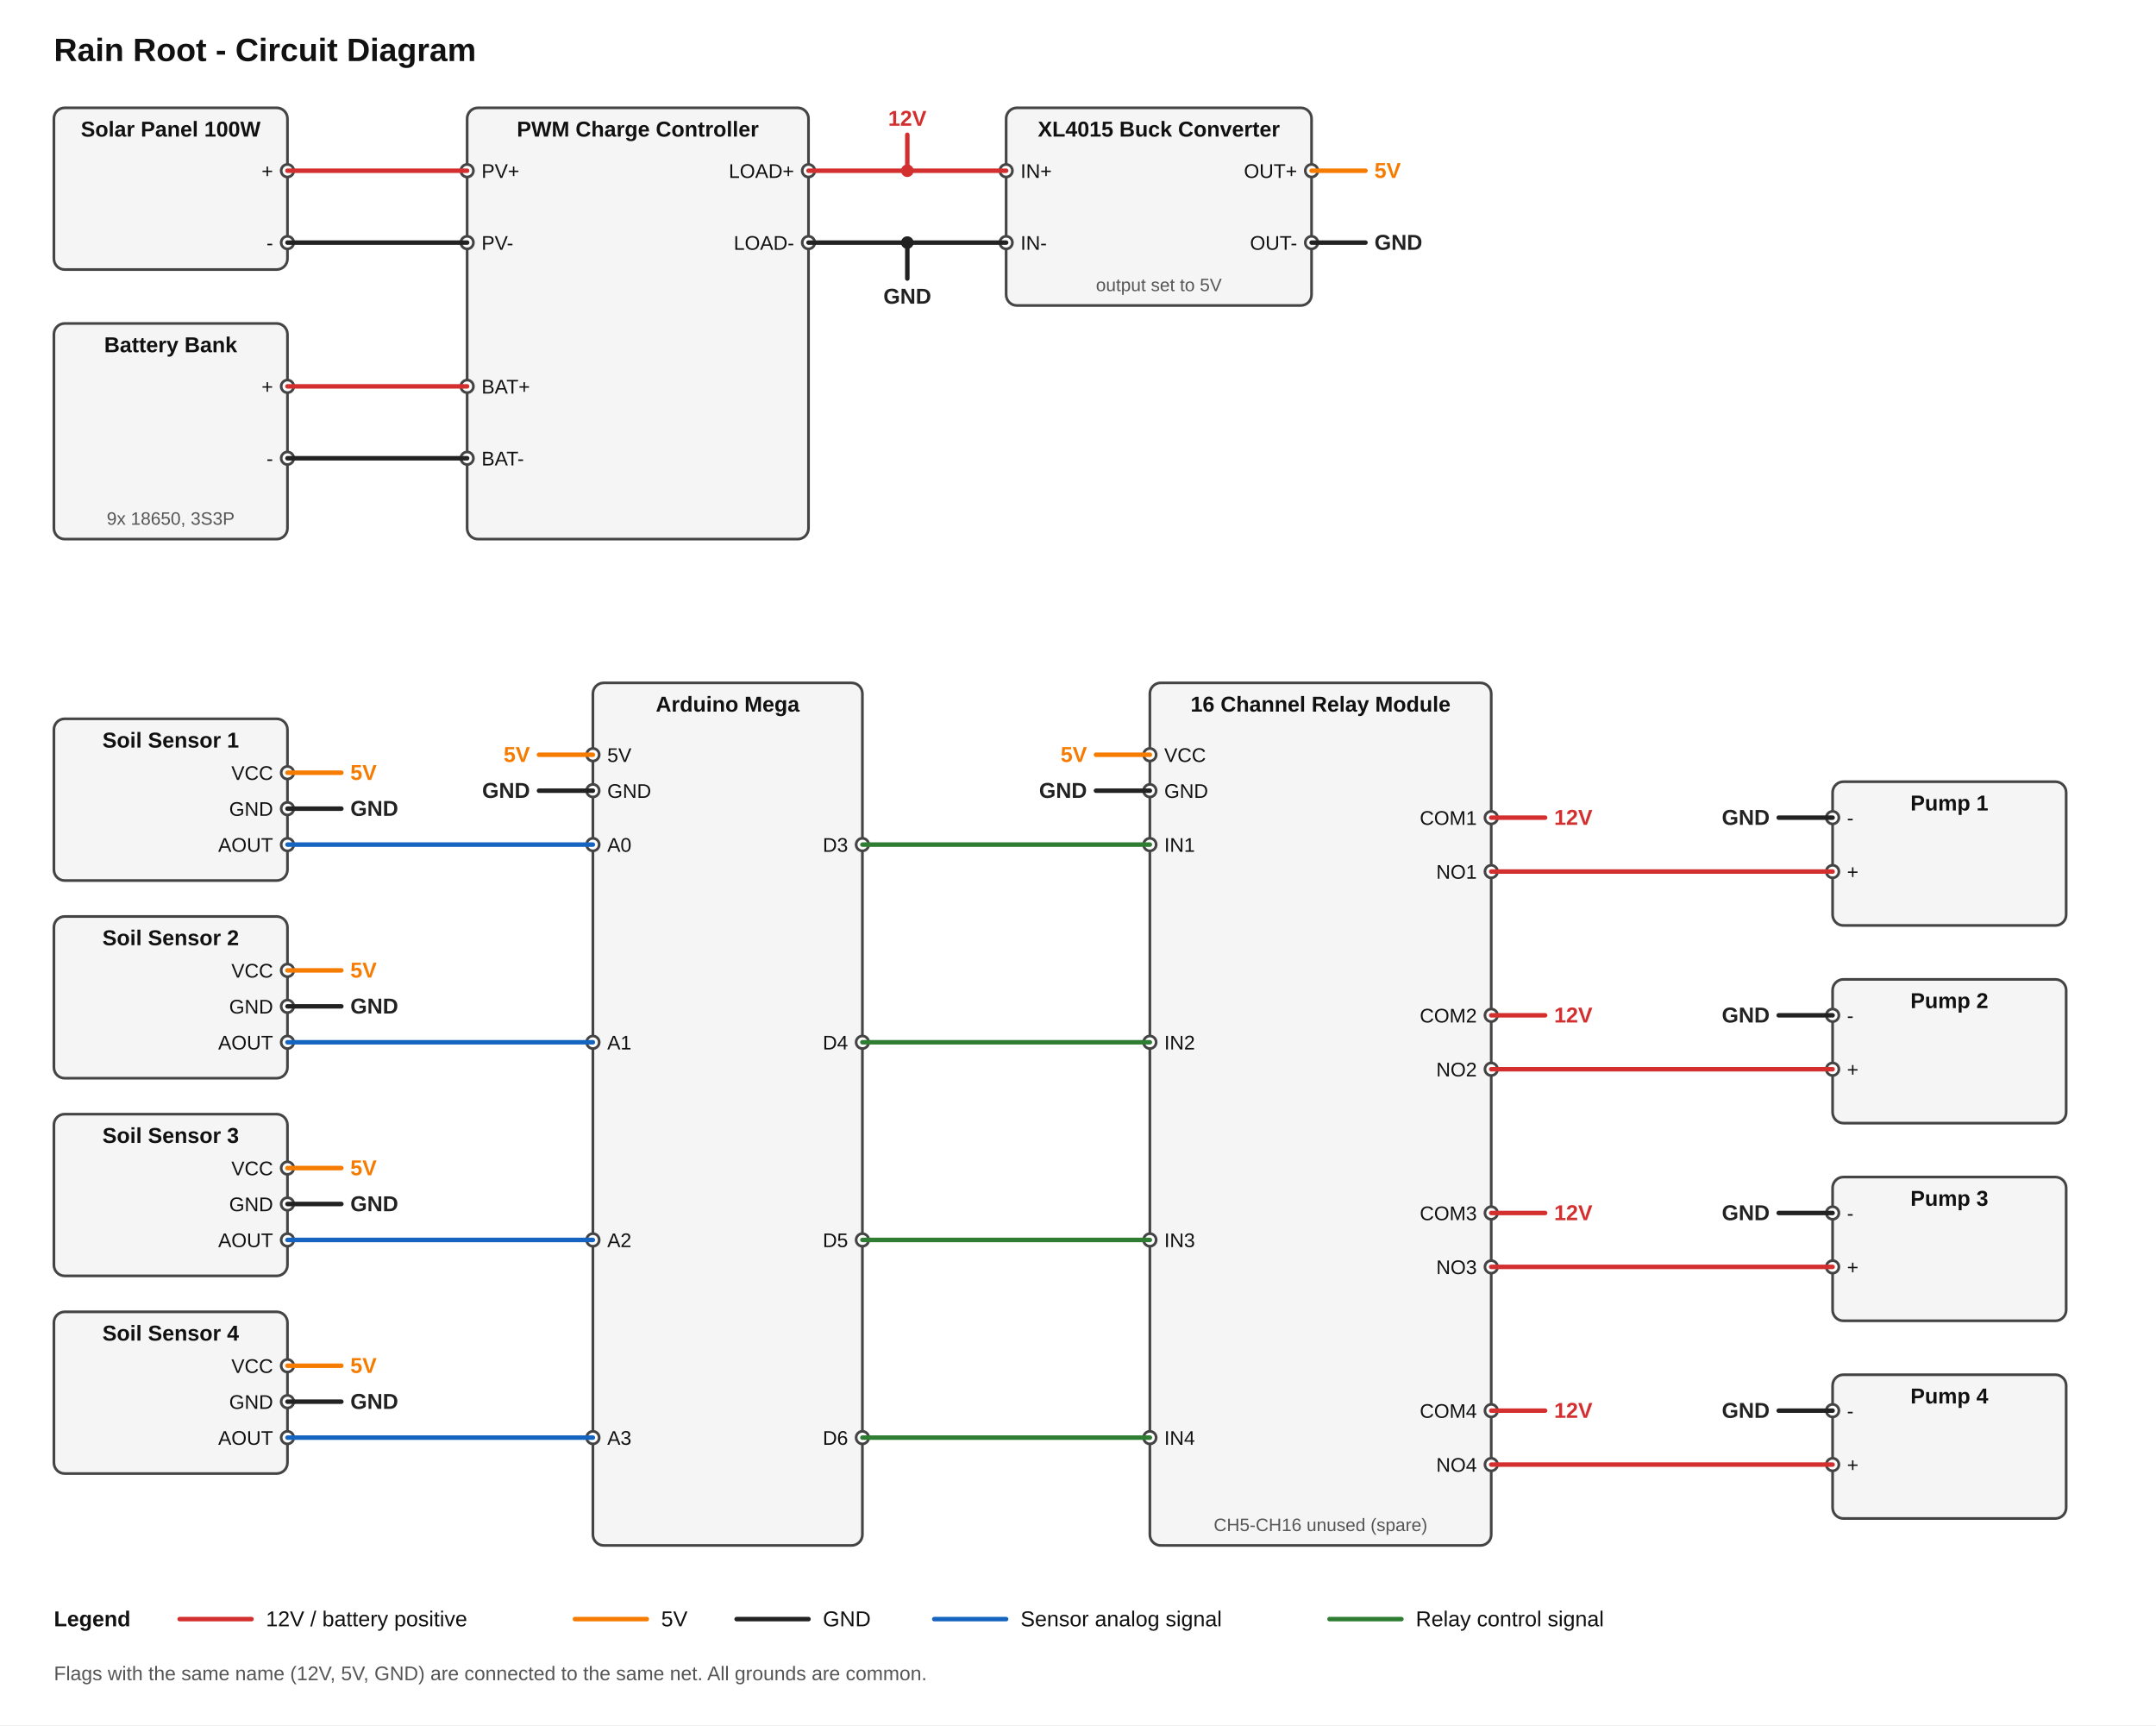
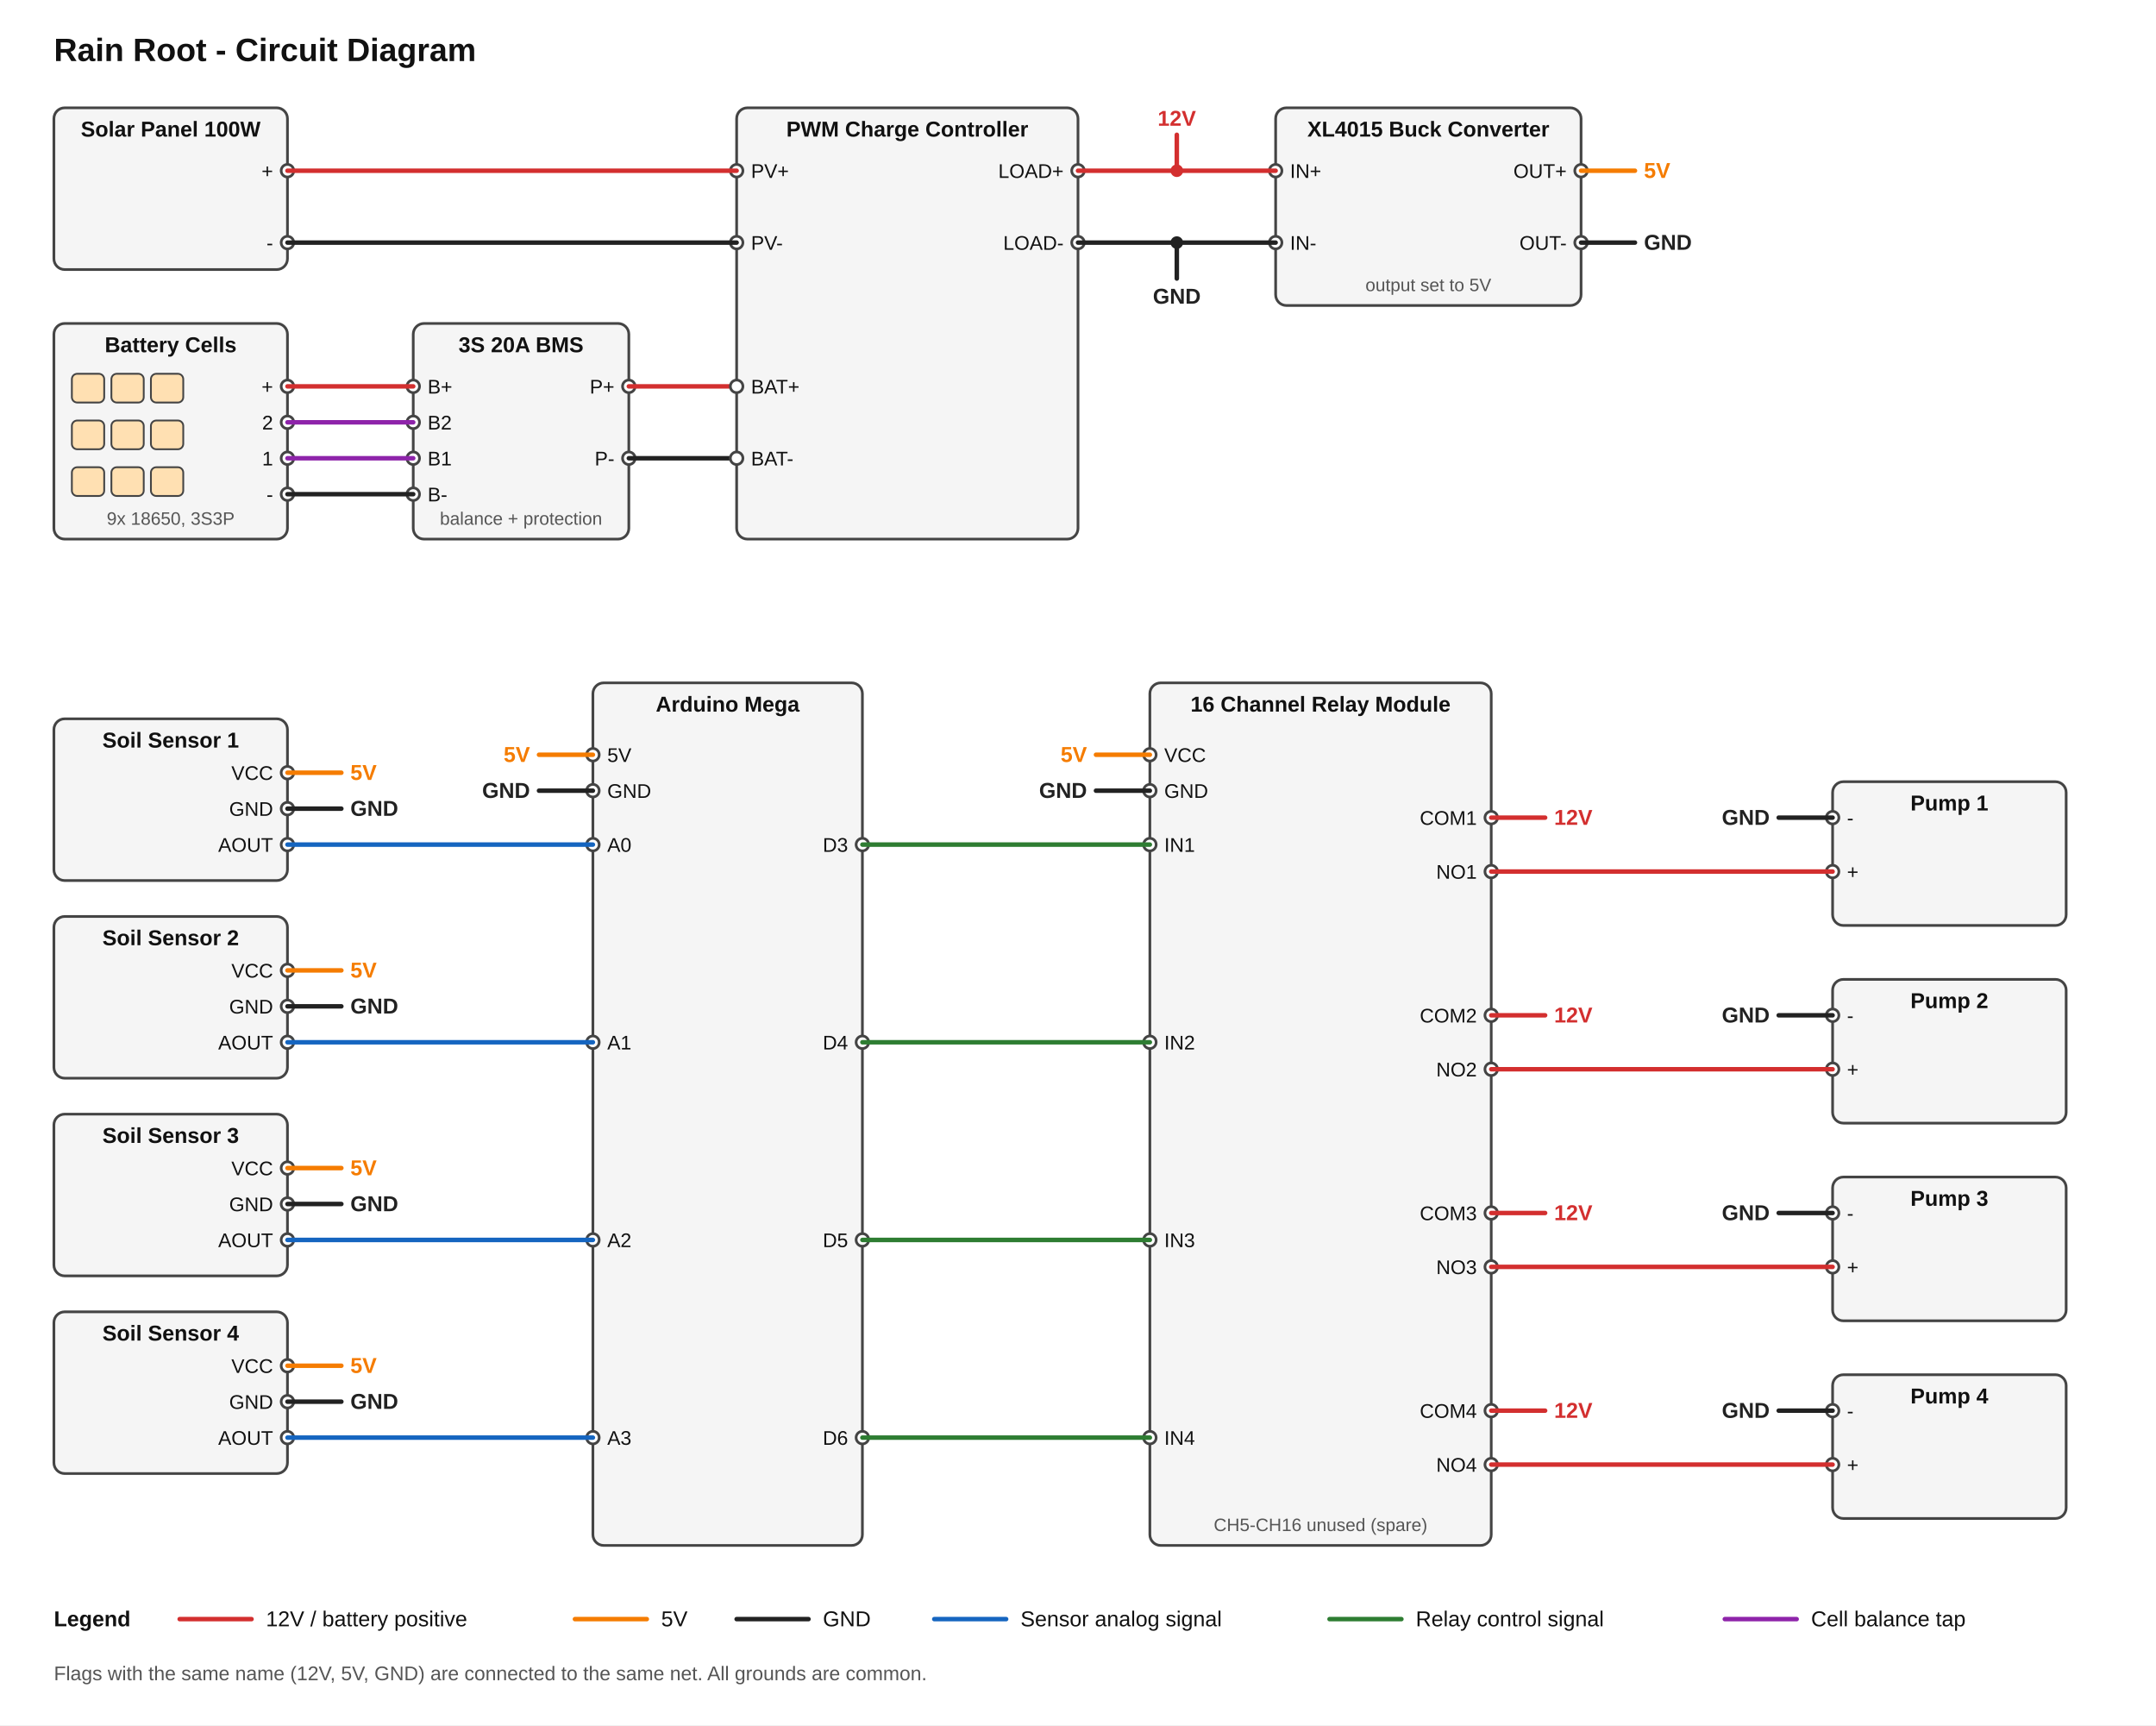
<svg xmlns="http://www.w3.org/2000/svg" width="1200" height="960" viewBox="0 0 1200 960" font-family="Arial, Helvetica, sans-serif">
  <rect width="1200" height="960" fill="#ffffff" />
  <text x="30" y="34" font-size="18" font-weight="bold" fill="#111">Rain Root - Circuit Diagram</text>
  <rect x="30" y="60" width="130" height="90" rx="6" fill="#f5f5f5" stroke="#444" stroke-width="1.5" />
  <text x="95" y="76" text-anchor="middle" font-size="12" font-weight="bold" fill="#111">Solar Panel 100W</text>
  <circle cx="160" cy="95" r="3.5" fill="#fff" stroke="#444" stroke-width="1.5" />
  <text x="152" y="99" text-anchor="end" font-size="11" fill="#111">+</text>
  <circle cx="160" cy="135" r="3.5" fill="#fff" stroke="#444" stroke-width="1.5" />
  <text x="152" y="139" text-anchor="end" font-size="11" fill="#111">-</text>
  <rect x="30" y="180" width="130" height="120" rx="6" fill="#f5f5f5" stroke="#444" stroke-width="1.5" />
-   <text x="95" y="196" text-anchor="middle" font-size="12" font-weight="bold" fill="#111">Battery Bank</text>
+   <text x="95" y="196" text-anchor="middle" font-size="12" font-weight="bold" fill="#111">Battery Cells</text>
  <text x="95" y="292" text-anchor="middle" font-size="10" fill="#555">9x 18650, 3S3P</text>
+   <rect x="40" y="208" width="18" height="16" rx="3" fill="#ffe0b2" stroke="#444" />
+   <rect x="62" y="208" width="18" height="16" rx="3" fill="#ffe0b2" stroke="#444" />
+   <rect x="84" y="208" width="18" height="16" rx="3" fill="#ffe0b2" stroke="#444" />
+   <rect x="40" y="234" width="18" height="16" rx="3" fill="#ffe0b2" stroke="#444" />
+   <rect x="62" y="234" width="18" height="16" rx="3" fill="#ffe0b2" stroke="#444" />
+   <rect x="84" y="234" width="18" height="16" rx="3" fill="#ffe0b2" stroke="#444" />
+   <rect x="40" y="260" width="18" height="16" rx="3" fill="#ffe0b2" stroke="#444" />
+   <rect x="62" y="260" width="18" height="16" rx="3" fill="#ffe0b2" stroke="#444" />
+   <rect x="84" y="260" width="18" height="16" rx="3" fill="#ffe0b2" stroke="#444" />
  <circle cx="160" cy="215" r="3.5" fill="#fff" stroke="#444" stroke-width="1.5" />
  <text x="152" y="219" text-anchor="end" font-size="11" fill="#111">+</text>
+   <circle cx="160" cy="235" r="3.5" fill="#fff" stroke="#444" stroke-width="1.5" />
+   <text x="152" y="239" text-anchor="end" font-size="11" fill="#111">2</text>
  <circle cx="160" cy="255" r="3.5" fill="#fff" stroke="#444" stroke-width="1.5" />
-   <text x="152" y="259" text-anchor="end" font-size="11" fill="#111">-</text>
-   <rect x="260" y="60" width="190" height="240" rx="6" fill="#f5f5f5" stroke="#444" stroke-width="1.5" />
-   <text x="355" y="76" text-anchor="middle" font-size="12" font-weight="bold" fill="#111">PWM Charge Controller</text>
-   <circle cx="260" cy="95" r="3.5" fill="#fff" stroke="#444" stroke-width="1.5" />
-   <text x="268" y="99" text-anchor="start" font-size="11" fill="#111">PV+</text>
-   <circle cx="260" cy="135" r="3.5" fill="#fff" stroke="#444" stroke-width="1.5" />
-   <text x="268" y="139" text-anchor="start" font-size="11" fill="#111">PV-</text>
-   <circle cx="260" cy="215" r="3.5" fill="#fff" stroke="#444" stroke-width="1.5" />
-   <text x="268" y="219" text-anchor="start" font-size="11" fill="#111">BAT+</text>
-   <circle cx="260" cy="255" r="3.5" fill="#fff" stroke="#444" stroke-width="1.5" />
-   <text x="268" y="259" text-anchor="start" font-size="11" fill="#111">BAT-</text>
-   <circle cx="450" cy="95" r="3.5" fill="#fff" stroke="#444" stroke-width="1.5" />
-   <text x="442" y="99" text-anchor="end" font-size="11" fill="#111">LOAD+</text>
-   <circle cx="450" cy="135" r="3.5" fill="#fff" stroke="#444" stroke-width="1.5" />
-   <text x="442" y="139" text-anchor="end" font-size="11" fill="#111">LOAD-</text>
-   <line x1="160" y1="95" x2="260" y2="95" stroke="#d32f2f" stroke-width="2.5" stroke-linecap="round" />
-   <line x1="160" y1="135" x2="260" y2="135" stroke="#222222" stroke-width="2.5" stroke-linecap="round" />
-   <line x1="160" y1="215" x2="260" y2="215" stroke="#d32f2f" stroke-width="2.5" stroke-linecap="round" />
-   <line x1="160" y1="255" x2="260" y2="255" stroke="#222222" stroke-width="2.5" stroke-linecap="round" />
-   <rect x="560" y="60" width="170" height="110" rx="6" fill="#f5f5f5" stroke="#444" stroke-width="1.5" />
-   <text x="645" y="76" text-anchor="middle" font-size="12" font-weight="bold" fill="#111">XL4015 Buck Converter</text>
-   <text x="645" y="162" text-anchor="middle" font-size="10" fill="#555">output set to 5V</text>
-   <circle cx="560" cy="95" r="3.5" fill="#fff" stroke="#444" stroke-width="1.5" />
-   <text x="568" y="99" text-anchor="start" font-size="11" fill="#111">IN+</text>
-   <circle cx="560" cy="135" r="3.5" fill="#fff" stroke="#444" stroke-width="1.5" />
-   <text x="568" y="139" text-anchor="start" font-size="11" fill="#111">IN-</text>
-   <circle cx="730" cy="95" r="3.5" fill="#fff" stroke="#444" stroke-width="1.5" />
-   <text x="722" y="99" text-anchor="end" font-size="11" fill="#111">OUT+</text>
-   <circle cx="730" cy="135" r="3.5" fill="#fff" stroke="#444" stroke-width="1.5" />
-   <text x="722" y="139" text-anchor="end" font-size="11" fill="#111">OUT-</text>
-   <line x1="450" y1="95" x2="560" y2="95" stroke="#d32f2f" stroke-width="2.5" stroke-linecap="round" />
-   <line x1="450" y1="135" x2="560" y2="135" stroke="#222222" stroke-width="2.5" stroke-linecap="round" />
-   <circle cx="505" cy="95" r="3.5" fill="#d32f2f" />
-   <circle cx="505" cy="135" r="3.5" fill="#222222" />
-   <line x1="505" y1="95" x2="505" y2="75" stroke="#d32f2f" stroke-width="2.5" stroke-linecap="round" />
-   <text x="505" y="70" text-anchor="middle" font-size="12" font-weight="bold" fill="#d32f2f">12V</text>
-   <line x1="505" y1="135" x2="505" y2="155" stroke="#222222" stroke-width="2.5" stroke-linecap="round" />
-   <text x="505" y="169" text-anchor="middle" font-size="12" font-weight="bold" fill="#222222">GND</text>
-   <line x1="730" y1="95" x2="760" y2="95" stroke="#f57c00" stroke-width="2.5" stroke-linecap="round" />
-   <text x="765" y="99" text-anchor="start" font-size="12" font-weight="bold" fill="#f57c00">5V</text>
-   <line x1="730" y1="135" x2="760" y2="135" stroke="#222222" stroke-width="2.5" stroke-linecap="round" />
-   <text x="765" y="139" text-anchor="start" font-size="12" font-weight="bold" fill="#222222">GND</text>
+   <text x="152" y="259" text-anchor="end" font-size="11" fill="#111">1</text>
+   <circle cx="160" cy="275" r="3.5" fill="#fff" stroke="#444" stroke-width="1.5" />
+   <text x="152" y="279" text-anchor="end" font-size="11" fill="#111">-</text>
+   <rect x="230" y="180" width="120" height="120" rx="6" fill="#f5f5f5" stroke="#444" stroke-width="1.5" />
+   <text x="290" y="196" text-anchor="middle" font-size="12" font-weight="bold" fill="#111">3S 20A BMS</text>
+   <text x="290" y="292" text-anchor="middle" font-size="10" fill="#555">balance + protection</text>
+   <circle cx="230" cy="215" r="3.5" fill="#fff" stroke="#444" stroke-width="1.5" />
+   <text x="238" y="219" text-anchor="start" font-size="11" fill="#111">B+</text>
+   <circle cx="230" cy="235" r="3.5" fill="#fff" stroke="#444" stroke-width="1.5" />
+   <text x="238" y="239" text-anchor="start" font-size="11" fill="#111">B2</text>
+   <circle cx="230" cy="255" r="3.5" fill="#fff" stroke="#444" stroke-width="1.5" />
+   <text x="238" y="259" text-anchor="start" font-size="11" fill="#111">B1</text>
+   <circle cx="230" cy="275" r="3.5" fill="#fff" stroke="#444" stroke-width="1.5" />
+   <text x="238" y="279" text-anchor="start" font-size="11" fill="#111">B-</text>
+   <circle cx="350" cy="215" r="3.5" fill="#fff" stroke="#444" stroke-width="1.5" />
+   <text x="342" y="219" text-anchor="end" font-size="11" fill="#111">P+</text>
+   <circle cx="350" cy="255" r="3.5" fill="#fff" stroke="#444" stroke-width="1.5" />
+   <text x="342" y="259" text-anchor="end" font-size="11" fill="#111">P-</text>
+   <line x1="160" y1="215" x2="230" y2="215" stroke="#d32f2f" stroke-width="2.5" stroke-linecap="round" />
+   <line x1="160" y1="235" x2="230" y2="235" stroke="#8e24aa" stroke-width="2.5" stroke-linecap="round" />
+   <line x1="160" y1="255" x2="230" y2="255" stroke="#8e24aa" stroke-width="2.5" stroke-linecap="round" />
+   <line x1="160" y1="275" x2="230" y2="275" stroke="#222222" stroke-width="2.5" stroke-linecap="round" />
+   <line x1="350" y1="215" x2="410" y2="215" stroke="#d32f2f" stroke-width="2.5" stroke-linecap="round" />
+   <line x1="350" y1="255" x2="410" y2="255" stroke="#222222" stroke-width="2.5" stroke-linecap="round" />
+   <g transform="translate(150 0)">
+     <rect x="260" y="60" width="190" height="240" rx="6" fill="#f5f5f5" stroke="#444" stroke-width="1.5" />
+     <text x="355" y="76" text-anchor="middle" font-size="12" font-weight="bold" fill="#111">PWM Charge Controller</text>
+     <circle cx="260" cy="95" r="3.5" fill="#fff" stroke="#444" stroke-width="1.5" />
+     <text x="268" y="99" text-anchor="start" font-size="11" fill="#111">PV+</text>
+     <circle cx="260" cy="135" r="3.5" fill="#fff" stroke="#444" stroke-width="1.5" />
+     <text x="268" y="139" text-anchor="start" font-size="11" fill="#111">PV-</text>
+     <circle cx="260" cy="215" r="3.5" fill="#fff" stroke="#444" stroke-width="1.5" />
+     <text x="268" y="219" text-anchor="start" font-size="11" fill="#111">BAT+</text>
+     <circle cx="260" cy="255" r="3.5" fill="#fff" stroke="#444" stroke-width="1.5" />
+     <text x="268" y="259" text-anchor="start" font-size="11" fill="#111">BAT-</text>
+     <circle cx="450" cy="95" r="3.5" fill="#fff" stroke="#444" stroke-width="1.5" />
+     <text x="442" y="99" text-anchor="end" font-size="11" fill="#111">LOAD+</text>
+     <circle cx="450" cy="135" r="3.5" fill="#fff" stroke="#444" stroke-width="1.5" />
+     <text x="442" y="139" text-anchor="end" font-size="11" fill="#111">LOAD-</text>
+   </g>
+   <line x1="160" y1="95" x2="410" y2="95" stroke="#d32f2f" stroke-width="2.5" stroke-linecap="round" />
+   <line x1="160" y1="135" x2="410" y2="135" stroke="#222222" stroke-width="2.5" stroke-linecap="round" />
+   <g transform="translate(150 0)">
+     <rect x="560" y="60" width="170" height="110" rx="6" fill="#f5f5f5" stroke="#444" stroke-width="1.5" />
+     <text x="645" y="76" text-anchor="middle" font-size="12" font-weight="bold" fill="#111">XL4015 Buck Converter</text>
+     <text x="645" y="162" text-anchor="middle" font-size="10" fill="#555">output set to 5V</text>
+     <circle cx="560" cy="95" r="3.5" fill="#fff" stroke="#444" stroke-width="1.5" />
+     <text x="568" y="99" text-anchor="start" font-size="11" fill="#111">IN+</text>
+     <circle cx="560" cy="135" r="3.5" fill="#fff" stroke="#444" stroke-width="1.5" />
+     <text x="568" y="139" text-anchor="start" font-size="11" fill="#111">IN-</text>
+     <circle cx="730" cy="95" r="3.5" fill="#fff" stroke="#444" stroke-width="1.5" />
+     <text x="722" y="99" text-anchor="end" font-size="11" fill="#111">OUT+</text>
+     <circle cx="730" cy="135" r="3.5" fill="#fff" stroke="#444" stroke-width="1.5" />
+     <text x="722" y="139" text-anchor="end" font-size="11" fill="#111">OUT-</text>
+     <line x1="450" y1="95" x2="560" y2="95" stroke="#d32f2f" stroke-width="2.5" stroke-linecap="round" />
+     <line x1="450" y1="135" x2="560" y2="135" stroke="#222222" stroke-width="2.5" stroke-linecap="round" />
+     <circle cx="505" cy="95" r="3.5" fill="#d32f2f" />
+     <circle cx="505" cy="135" r="3.5" fill="#222222" />
+     <line x1="505" y1="95" x2="505" y2="75" stroke="#d32f2f" stroke-width="2.5" stroke-linecap="round" />
+     <text x="505" y="70" text-anchor="middle" font-size="12" font-weight="bold" fill="#d32f2f">12V</text>
+     <line x1="505" y1="135" x2="505" y2="155" stroke="#222222" stroke-width="2.5" stroke-linecap="round" />
+     <text x="505" y="169" text-anchor="middle" font-size="12" font-weight="bold" fill="#222222">GND</text>
+     <line x1="730" y1="95" x2="760" y2="95" stroke="#f57c00" stroke-width="2.5" stroke-linecap="round" />
+     <text x="765" y="99" text-anchor="start" font-size="12" font-weight="bold" fill="#f57c00">5V</text>
+     <line x1="730" y1="135" x2="760" y2="135" stroke="#222222" stroke-width="2.5" stroke-linecap="round" />
+     <text x="765" y="139" text-anchor="start" font-size="12" font-weight="bold" fill="#222222">GND</text>
+   </g>
  <rect x="330" y="380" width="150" height="480" rx="6" fill="#f5f5f5" stroke="#444" stroke-width="1.5" />
  <text x="405" y="396" text-anchor="middle" font-size="12" font-weight="bold" fill="#111">Arduino Mega</text>
  <circle cx="330" cy="420" r="3.5" fill="#fff" stroke="#444" stroke-width="1.5" />
  <text x="338" y="424" text-anchor="start" font-size="11" fill="#111">5V</text>
  <circle cx="330" cy="440" r="3.5" fill="#fff" stroke="#444" stroke-width="1.5" />
  <text x="338" y="444" text-anchor="start" font-size="11" fill="#111">GND</text>
  <line x1="330" y1="420" x2="300" y2="420" stroke="#f57c00" stroke-width="2.5" stroke-linecap="round" />
  <text x="295" y="424" text-anchor="end" font-size="12" font-weight="bold" fill="#f57c00">5V</text>
  <line x1="330" y1="440" x2="300" y2="440" stroke="#222222" stroke-width="2.5" stroke-linecap="round" />
  <text x="295" y="444" text-anchor="end" font-size="12" font-weight="bold" fill="#222222">GND</text>
  <rect x="640" y="380" width="190" height="480" rx="6" fill="#f5f5f5" stroke="#444" stroke-width="1.5" />
  <text x="735" y="396" text-anchor="middle" font-size="12" font-weight="bold" fill="#111">16 Channel Relay Module</text>
  <text x="735" y="852" text-anchor="middle" font-size="10" fill="#555">CH5-CH16 unused (spare)</text>
  <circle cx="640" cy="420" r="3.5" fill="#fff" stroke="#444" stroke-width="1.5" />
  <text x="648" y="424" text-anchor="start" font-size="11" fill="#111">VCC</text>
  <circle cx="640" cy="440" r="3.5" fill="#fff" stroke="#444" stroke-width="1.5" />
  <text x="648" y="444" text-anchor="start" font-size="11" fill="#111">GND</text>
  <line x1="640" y1="420" x2="610" y2="420" stroke="#f57c00" stroke-width="2.5" stroke-linecap="round" />
  <text x="605" y="424" text-anchor="end" font-size="12" font-weight="bold" fill="#f57c00">5V</text>
  <line x1="640" y1="440" x2="610" y2="440" stroke="#222222" stroke-width="2.5" stroke-linecap="round" />
  <text x="605" y="444" text-anchor="end" font-size="12" font-weight="bold" fill="#222222">GND</text>
  <rect x="30" y="400" width="130" height="90" rx="6" fill="#f5f5f5" stroke="#444" stroke-width="1.5" />
  <text x="95" y="416" text-anchor="middle" font-size="12" font-weight="bold" fill="#111">Soil Sensor 1</text>
  <circle cx="160" cy="430" r="3.5" fill="#fff" stroke="#444" stroke-width="1.5" />
  <text x="152" y="434" text-anchor="end" font-size="11" fill="#111">VCC</text>
  <circle cx="160" cy="450" r="3.5" fill="#fff" stroke="#444" stroke-width="1.5" />
  <text x="152" y="454" text-anchor="end" font-size="11" fill="#111">GND</text>
  <circle cx="160" cy="470" r="3.5" fill="#fff" stroke="#444" stroke-width="1.5" />
  <text x="152" y="474" text-anchor="end" font-size="11" fill="#111">AOUT</text>
  <line x1="160" y1="430" x2="190" y2="430" stroke="#f57c00" stroke-width="2.5" stroke-linecap="round" />
  <text x="195" y="434" text-anchor="start" font-size="12" font-weight="bold" fill="#f57c00">5V</text>
  <line x1="160" y1="450" x2="190" y2="450" stroke="#222222" stroke-width="2.5" stroke-linecap="round" />
  <text x="195" y="454" text-anchor="start" font-size="12" font-weight="bold" fill="#222222">GND</text>
  <circle cx="330" cy="470" r="3.5" fill="#fff" stroke="#444" stroke-width="1.5" />
  <text x="338" y="474" text-anchor="start" font-size="11" fill="#111">A0</text>
  <line x1="160" y1="470" x2="330" y2="470" stroke="#1565c0" stroke-width="2.5" stroke-linecap="round" />
  <circle cx="480" cy="470" r="3.5" fill="#fff" stroke="#444" stroke-width="1.5" />
  <text x="472" y="474" text-anchor="end" font-size="11" fill="#111">D3</text>
  <circle cx="640" cy="470" r="3.5" fill="#fff" stroke="#444" stroke-width="1.5" />
  <text x="648" y="474" text-anchor="start" font-size="11" fill="#111">IN1</text>
  <line x1="480" y1="470" x2="640" y2="470" stroke="#2e7d32" stroke-width="2.5" stroke-linecap="round" />
  <circle cx="830" cy="455" r="3.5" fill="#fff" stroke="#444" stroke-width="1.5" />
  <text x="822" y="459" text-anchor="end" font-size="11" fill="#111">COM1</text>
  <circle cx="830" cy="485" r="3.5" fill="#fff" stroke="#444" stroke-width="1.5" />
  <text x="822" y="489" text-anchor="end" font-size="11" fill="#111">NO1</text>
  <line x1="830" y1="455" x2="860" y2="455" stroke="#d32f2f" stroke-width="2.5" stroke-linecap="round" />
  <text x="865" y="459" text-anchor="start" font-size="12" font-weight="bold" fill="#d32f2f">12V</text>
  <rect x="1020" y="435" width="130" height="80" rx="6" fill="#f5f5f5" stroke="#444" stroke-width="1.5" />
  <text x="1085" y="451" text-anchor="middle" font-size="12" font-weight="bold" fill="#111">Pump 1</text>
  <circle cx="1020" cy="485" r="3.5" fill="#fff" stroke="#444" stroke-width="1.5" />
  <text x="1028" y="489" text-anchor="start" font-size="11" fill="#111">+</text>
  <circle cx="1020" cy="455" r="3.5" fill="#fff" stroke="#444" stroke-width="1.5" />
  <text x="1028" y="459" text-anchor="start" font-size="11" fill="#111">-</text>
  <line x1="830" y1="485" x2="1020" y2="485" stroke="#d32f2f" stroke-width="2.5" stroke-linecap="round" />
  <line x1="1020" y1="455" x2="990" y2="455" stroke="#222222" stroke-width="2.5" stroke-linecap="round" />
  <text x="985" y="459" text-anchor="end" font-size="12" font-weight="bold" fill="#222222">GND</text>
  <rect x="30" y="510" width="130" height="90" rx="6" fill="#f5f5f5" stroke="#444" stroke-width="1.5" />
  <text x="95" y="526" text-anchor="middle" font-size="12" font-weight="bold" fill="#111">Soil Sensor 2</text>
  <circle cx="160" cy="540" r="3.5" fill="#fff" stroke="#444" stroke-width="1.5" />
  <text x="152" y="544" text-anchor="end" font-size="11" fill="#111">VCC</text>
  <circle cx="160" cy="560" r="3.5" fill="#fff" stroke="#444" stroke-width="1.5" />
  <text x="152" y="564" text-anchor="end" font-size="11" fill="#111">GND</text>
  <circle cx="160" cy="580" r="3.5" fill="#fff" stroke="#444" stroke-width="1.5" />
  <text x="152" y="584" text-anchor="end" font-size="11" fill="#111">AOUT</text>
  <line x1="160" y1="540" x2="190" y2="540" stroke="#f57c00" stroke-width="2.5" stroke-linecap="round" />
  <text x="195" y="544" text-anchor="start" font-size="12" font-weight="bold" fill="#f57c00">5V</text>
  <line x1="160" y1="560" x2="190" y2="560" stroke="#222222" stroke-width="2.5" stroke-linecap="round" />
  <text x="195" y="564" text-anchor="start" font-size="12" font-weight="bold" fill="#222222">GND</text>
  <circle cx="330" cy="580" r="3.5" fill="#fff" stroke="#444" stroke-width="1.5" />
  <text x="338" y="584" text-anchor="start" font-size="11" fill="#111">A1</text>
  <line x1="160" y1="580" x2="330" y2="580" stroke="#1565c0" stroke-width="2.5" stroke-linecap="round" />
  <circle cx="480" cy="580" r="3.5" fill="#fff" stroke="#444" stroke-width="1.5" />
  <text x="472" y="584" text-anchor="end" font-size="11" fill="#111">D4</text>
  <circle cx="640" cy="580" r="3.5" fill="#fff" stroke="#444" stroke-width="1.5" />
  <text x="648" y="584" text-anchor="start" font-size="11" fill="#111">IN2</text>
  <line x1="480" y1="580" x2="640" y2="580" stroke="#2e7d32" stroke-width="2.5" stroke-linecap="round" />
  <circle cx="830" cy="565" r="3.5" fill="#fff" stroke="#444" stroke-width="1.5" />
  <text x="822" y="569" text-anchor="end" font-size="11" fill="#111">COM2</text>
  <circle cx="830" cy="595" r="3.5" fill="#fff" stroke="#444" stroke-width="1.5" />
  <text x="822" y="599" text-anchor="end" font-size="11" fill="#111">NO2</text>
  <line x1="830" y1="565" x2="860" y2="565" stroke="#d32f2f" stroke-width="2.5" stroke-linecap="round" />
  <text x="865" y="569" text-anchor="start" font-size="12" font-weight="bold" fill="#d32f2f">12V</text>
  <rect x="1020" y="545" width="130" height="80" rx="6" fill="#f5f5f5" stroke="#444" stroke-width="1.5" />
  <text x="1085" y="561" text-anchor="middle" font-size="12" font-weight="bold" fill="#111">Pump 2</text>
  <circle cx="1020" cy="595" r="3.5" fill="#fff" stroke="#444" stroke-width="1.5" />
  <text x="1028" y="599" text-anchor="start" font-size="11" fill="#111">+</text>
  <circle cx="1020" cy="565" r="3.5" fill="#fff" stroke="#444" stroke-width="1.5" />
  <text x="1028" y="569" text-anchor="start" font-size="11" fill="#111">-</text>
  <line x1="830" y1="595" x2="1020" y2="595" stroke="#d32f2f" stroke-width="2.5" stroke-linecap="round" />
  <line x1="1020" y1="565" x2="990" y2="565" stroke="#222222" stroke-width="2.5" stroke-linecap="round" />
  <text x="985" y="569" text-anchor="end" font-size="12" font-weight="bold" fill="#222222">GND</text>
  <rect x="30" y="620" width="130" height="90" rx="6" fill="#f5f5f5" stroke="#444" stroke-width="1.5" />
  <text x="95" y="636" text-anchor="middle" font-size="12" font-weight="bold" fill="#111">Soil Sensor 3</text>
  <circle cx="160" cy="650" r="3.5" fill="#fff" stroke="#444" stroke-width="1.5" />
  <text x="152" y="654" text-anchor="end" font-size="11" fill="#111">VCC</text>
  <circle cx="160" cy="670" r="3.5" fill="#fff" stroke="#444" stroke-width="1.5" />
  <text x="152" y="674" text-anchor="end" font-size="11" fill="#111">GND</text>
  <circle cx="160" cy="690" r="3.5" fill="#fff" stroke="#444" stroke-width="1.5" />
  <text x="152" y="694" text-anchor="end" font-size="11" fill="#111">AOUT</text>
  <line x1="160" y1="650" x2="190" y2="650" stroke="#f57c00" stroke-width="2.5" stroke-linecap="round" />
  <text x="195" y="654" text-anchor="start" font-size="12" font-weight="bold" fill="#f57c00">5V</text>
  <line x1="160" y1="670" x2="190" y2="670" stroke="#222222" stroke-width="2.5" stroke-linecap="round" />
  <text x="195" y="674" text-anchor="start" font-size="12" font-weight="bold" fill="#222222">GND</text>
  <circle cx="330" cy="690" r="3.5" fill="#fff" stroke="#444" stroke-width="1.5" />
  <text x="338" y="694" text-anchor="start" font-size="11" fill="#111">A2</text>
  <line x1="160" y1="690" x2="330" y2="690" stroke="#1565c0" stroke-width="2.5" stroke-linecap="round" />
  <circle cx="480" cy="690" r="3.5" fill="#fff" stroke="#444" stroke-width="1.5" />
  <text x="472" y="694" text-anchor="end" font-size="11" fill="#111">D5</text>
  <circle cx="640" cy="690" r="3.5" fill="#fff" stroke="#444" stroke-width="1.5" />
  <text x="648" y="694" text-anchor="start" font-size="11" fill="#111">IN3</text>
  <line x1="480" y1="690" x2="640" y2="690" stroke="#2e7d32" stroke-width="2.5" stroke-linecap="round" />
  <circle cx="830" cy="675" r="3.5" fill="#fff" stroke="#444" stroke-width="1.5" />
  <text x="822" y="679" text-anchor="end" font-size="11" fill="#111">COM3</text>
  <circle cx="830" cy="705" r="3.5" fill="#fff" stroke="#444" stroke-width="1.5" />
  <text x="822" y="709" text-anchor="end" font-size="11" fill="#111">NO3</text>
  <line x1="830" y1="675" x2="860" y2="675" stroke="#d32f2f" stroke-width="2.5" stroke-linecap="round" />
  <text x="865" y="679" text-anchor="start" font-size="12" font-weight="bold" fill="#d32f2f">12V</text>
  <rect x="1020" y="655" width="130" height="80" rx="6" fill="#f5f5f5" stroke="#444" stroke-width="1.5" />
  <text x="1085" y="671" text-anchor="middle" font-size="12" font-weight="bold" fill="#111">Pump 3</text>
  <circle cx="1020" cy="705" r="3.5" fill="#fff" stroke="#444" stroke-width="1.5" />
  <text x="1028" y="709" text-anchor="start" font-size="11" fill="#111">+</text>
  <circle cx="1020" cy="675" r="3.5" fill="#fff" stroke="#444" stroke-width="1.5" />
  <text x="1028" y="679" text-anchor="start" font-size="11" fill="#111">-</text>
  <line x1="830" y1="705" x2="1020" y2="705" stroke="#d32f2f" stroke-width="2.5" stroke-linecap="round" />
  <line x1="1020" y1="675" x2="990" y2="675" stroke="#222222" stroke-width="2.5" stroke-linecap="round" />
  <text x="985" y="679" text-anchor="end" font-size="12" font-weight="bold" fill="#222222">GND</text>
  <rect x="30" y="730" width="130" height="90" rx="6" fill="#f5f5f5" stroke="#444" stroke-width="1.5" />
  <text x="95" y="746" text-anchor="middle" font-size="12" font-weight="bold" fill="#111">Soil Sensor 4</text>
  <circle cx="160" cy="760" r="3.5" fill="#fff" stroke="#444" stroke-width="1.5" />
  <text x="152" y="764" text-anchor="end" font-size="11" fill="#111">VCC</text>
  <circle cx="160" cy="780" r="3.5" fill="#fff" stroke="#444" stroke-width="1.5" />
  <text x="152" y="784" text-anchor="end" font-size="11" fill="#111">GND</text>
  <circle cx="160" cy="800" r="3.5" fill="#fff" stroke="#444" stroke-width="1.5" />
  <text x="152" y="804" text-anchor="end" font-size="11" fill="#111">AOUT</text>
  <line x1="160" y1="760" x2="190" y2="760" stroke="#f57c00" stroke-width="2.5" stroke-linecap="round" />
  <text x="195" y="764" text-anchor="start" font-size="12" font-weight="bold" fill="#f57c00">5V</text>
  <line x1="160" y1="780" x2="190" y2="780" stroke="#222222" stroke-width="2.5" stroke-linecap="round" />
  <text x="195" y="784" text-anchor="start" font-size="12" font-weight="bold" fill="#222222">GND</text>
  <circle cx="330" cy="800" r="3.5" fill="#fff" stroke="#444" stroke-width="1.5" />
  <text x="338" y="804" text-anchor="start" font-size="11" fill="#111">A3</text>
  <line x1="160" y1="800" x2="330" y2="800" stroke="#1565c0" stroke-width="2.5" stroke-linecap="round" />
  <circle cx="480" cy="800" r="3.5" fill="#fff" stroke="#444" stroke-width="1.5" />
  <text x="472" y="804" text-anchor="end" font-size="11" fill="#111">D6</text>
  <circle cx="640" cy="800" r="3.5" fill="#fff" stroke="#444" stroke-width="1.5" />
  <text x="648" y="804" text-anchor="start" font-size="11" fill="#111">IN4</text>
  <line x1="480" y1="800" x2="640" y2="800" stroke="#2e7d32" stroke-width="2.5" stroke-linecap="round" />
  <circle cx="830" cy="785" r="3.5" fill="#fff" stroke="#444" stroke-width="1.5" />
  <text x="822" y="789" text-anchor="end" font-size="11" fill="#111">COM4</text>
  <circle cx="830" cy="815" r="3.5" fill="#fff" stroke="#444" stroke-width="1.5" />
  <text x="822" y="819" text-anchor="end" font-size="11" fill="#111">NO4</text>
  <line x1="830" y1="785" x2="860" y2="785" stroke="#d32f2f" stroke-width="2.5" stroke-linecap="round" />
  <text x="865" y="789" text-anchor="start" font-size="12" font-weight="bold" fill="#d32f2f">12V</text>
  <rect x="1020" y="765" width="130" height="80" rx="6" fill="#f5f5f5" stroke="#444" stroke-width="1.5" />
  <text x="1085" y="781" text-anchor="middle" font-size="12" font-weight="bold" fill="#111">Pump 4</text>
  <circle cx="1020" cy="815" r="3.5" fill="#fff" stroke="#444" stroke-width="1.5" />
  <text x="1028" y="819" text-anchor="start" font-size="11" fill="#111">+</text>
  <circle cx="1020" cy="785" r="3.5" fill="#fff" stroke="#444" stroke-width="1.5" />
  <text x="1028" y="789" text-anchor="start" font-size="11" fill="#111">-</text>
  <line x1="830" y1="815" x2="1020" y2="815" stroke="#d32f2f" stroke-width="2.5" stroke-linecap="round" />
  <line x1="1020" y1="785" x2="990" y2="785" stroke="#222222" stroke-width="2.5" stroke-linecap="round" />
  <text x="985" y="789" text-anchor="end" font-size="12" font-weight="bold" fill="#222222">GND</text>
  <text x="30" y="905" font-size="12" font-weight="bold" fill="#111">Legend</text>
  <line x1="100" y1="901" x2="140" y2="901" stroke="#d32f2f" stroke-width="2.5" stroke-linecap="round" />
  <text x="148" y="905" font-size="12" fill="#111">12V / battery positive</text>
  <line x1="320" y1="901" x2="360" y2="901" stroke="#f57c00" stroke-width="2.5" stroke-linecap="round" />
  <text x="368" y="905" font-size="12" fill="#111">5V</text>
  <line x1="410" y1="901" x2="450" y2="901" stroke="#222222" stroke-width="2.5" stroke-linecap="round" />
  <text x="458" y="905" font-size="12" fill="#111">GND</text>
  <line x1="520" y1="901" x2="560" y2="901" stroke="#1565c0" stroke-width="2.5" stroke-linecap="round" />
  <text x="568" y="905" font-size="12" fill="#111">Sensor analog signal</text>
  <line x1="740" y1="901" x2="780" y2="901" stroke="#2e7d32" stroke-width="2.5" stroke-linecap="round" />
  <text x="788" y="905" font-size="12" fill="#111">Relay control signal</text>
+   <line x1="960" y1="901" x2="1000" y2="901" stroke="#8e24aa" stroke-width="2.5" stroke-linecap="round" />
+   <text x="1008" y="905" font-size="12" fill="#111">Cell balance tap</text>
  <text x="30" y="935" font-size="11" fill="#555">Flags with the same name (12V, 5V, GND) are connected to the same net. All grounds are common.</text>
</svg>
